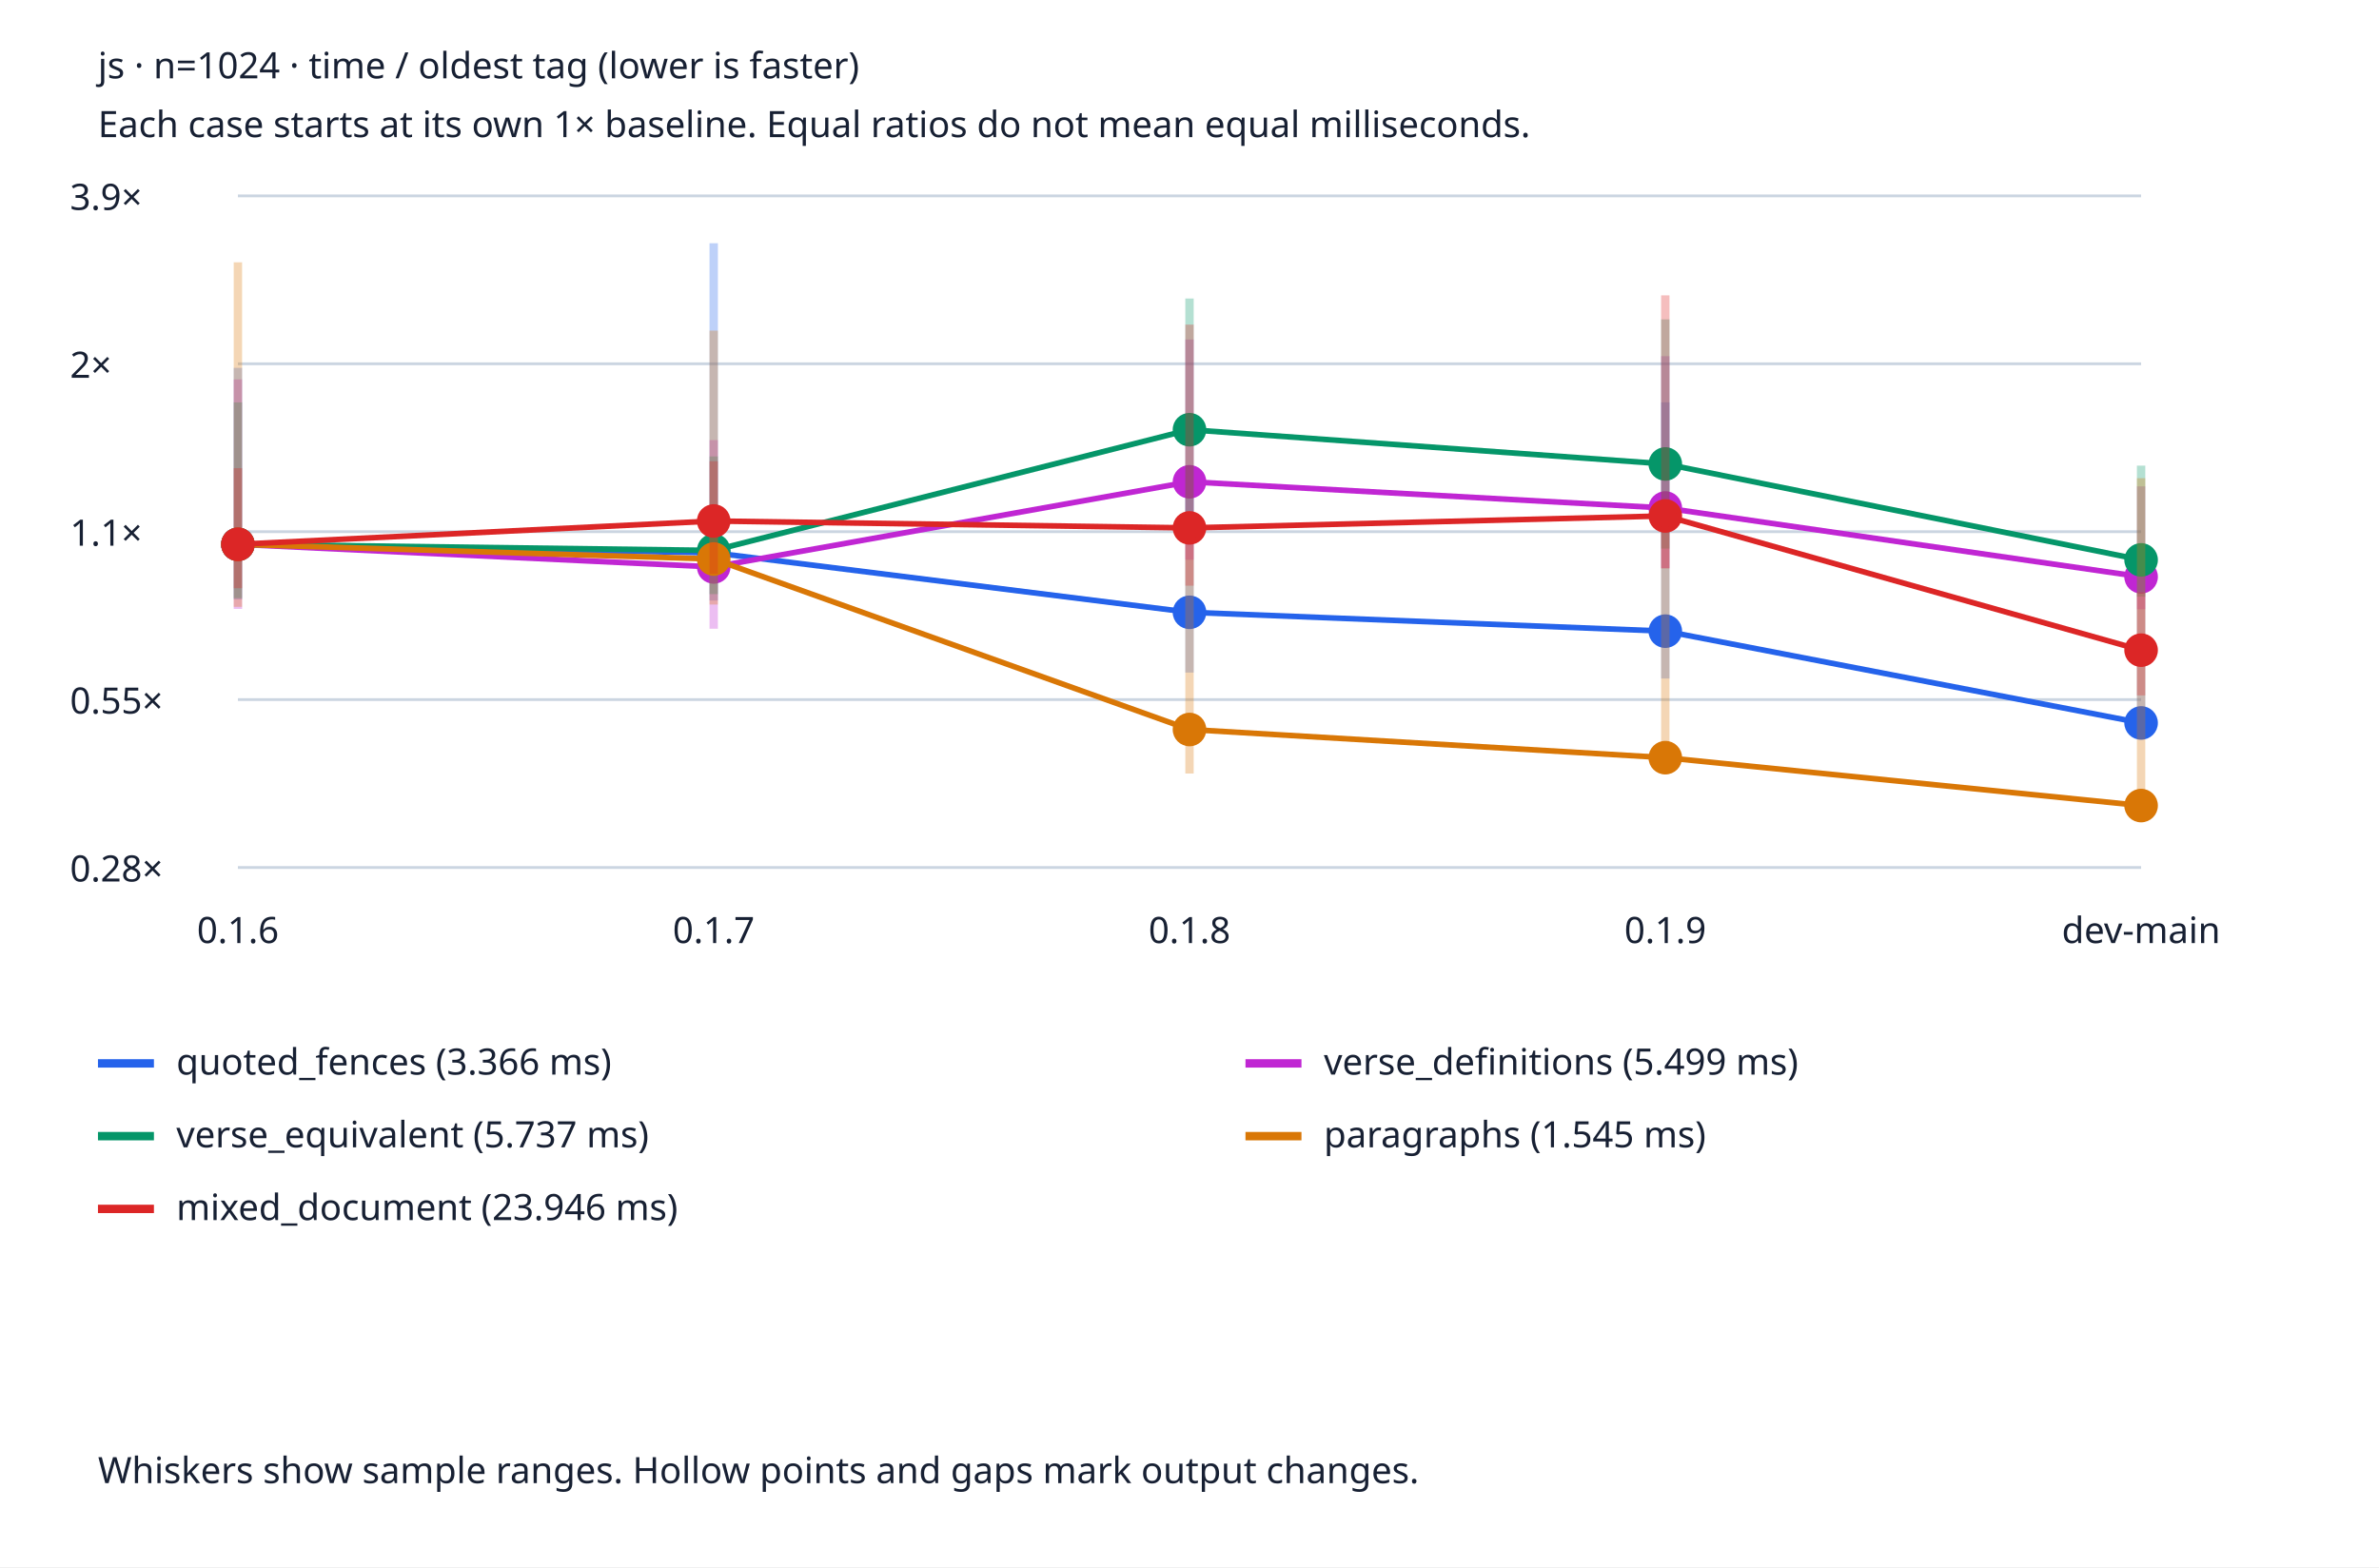
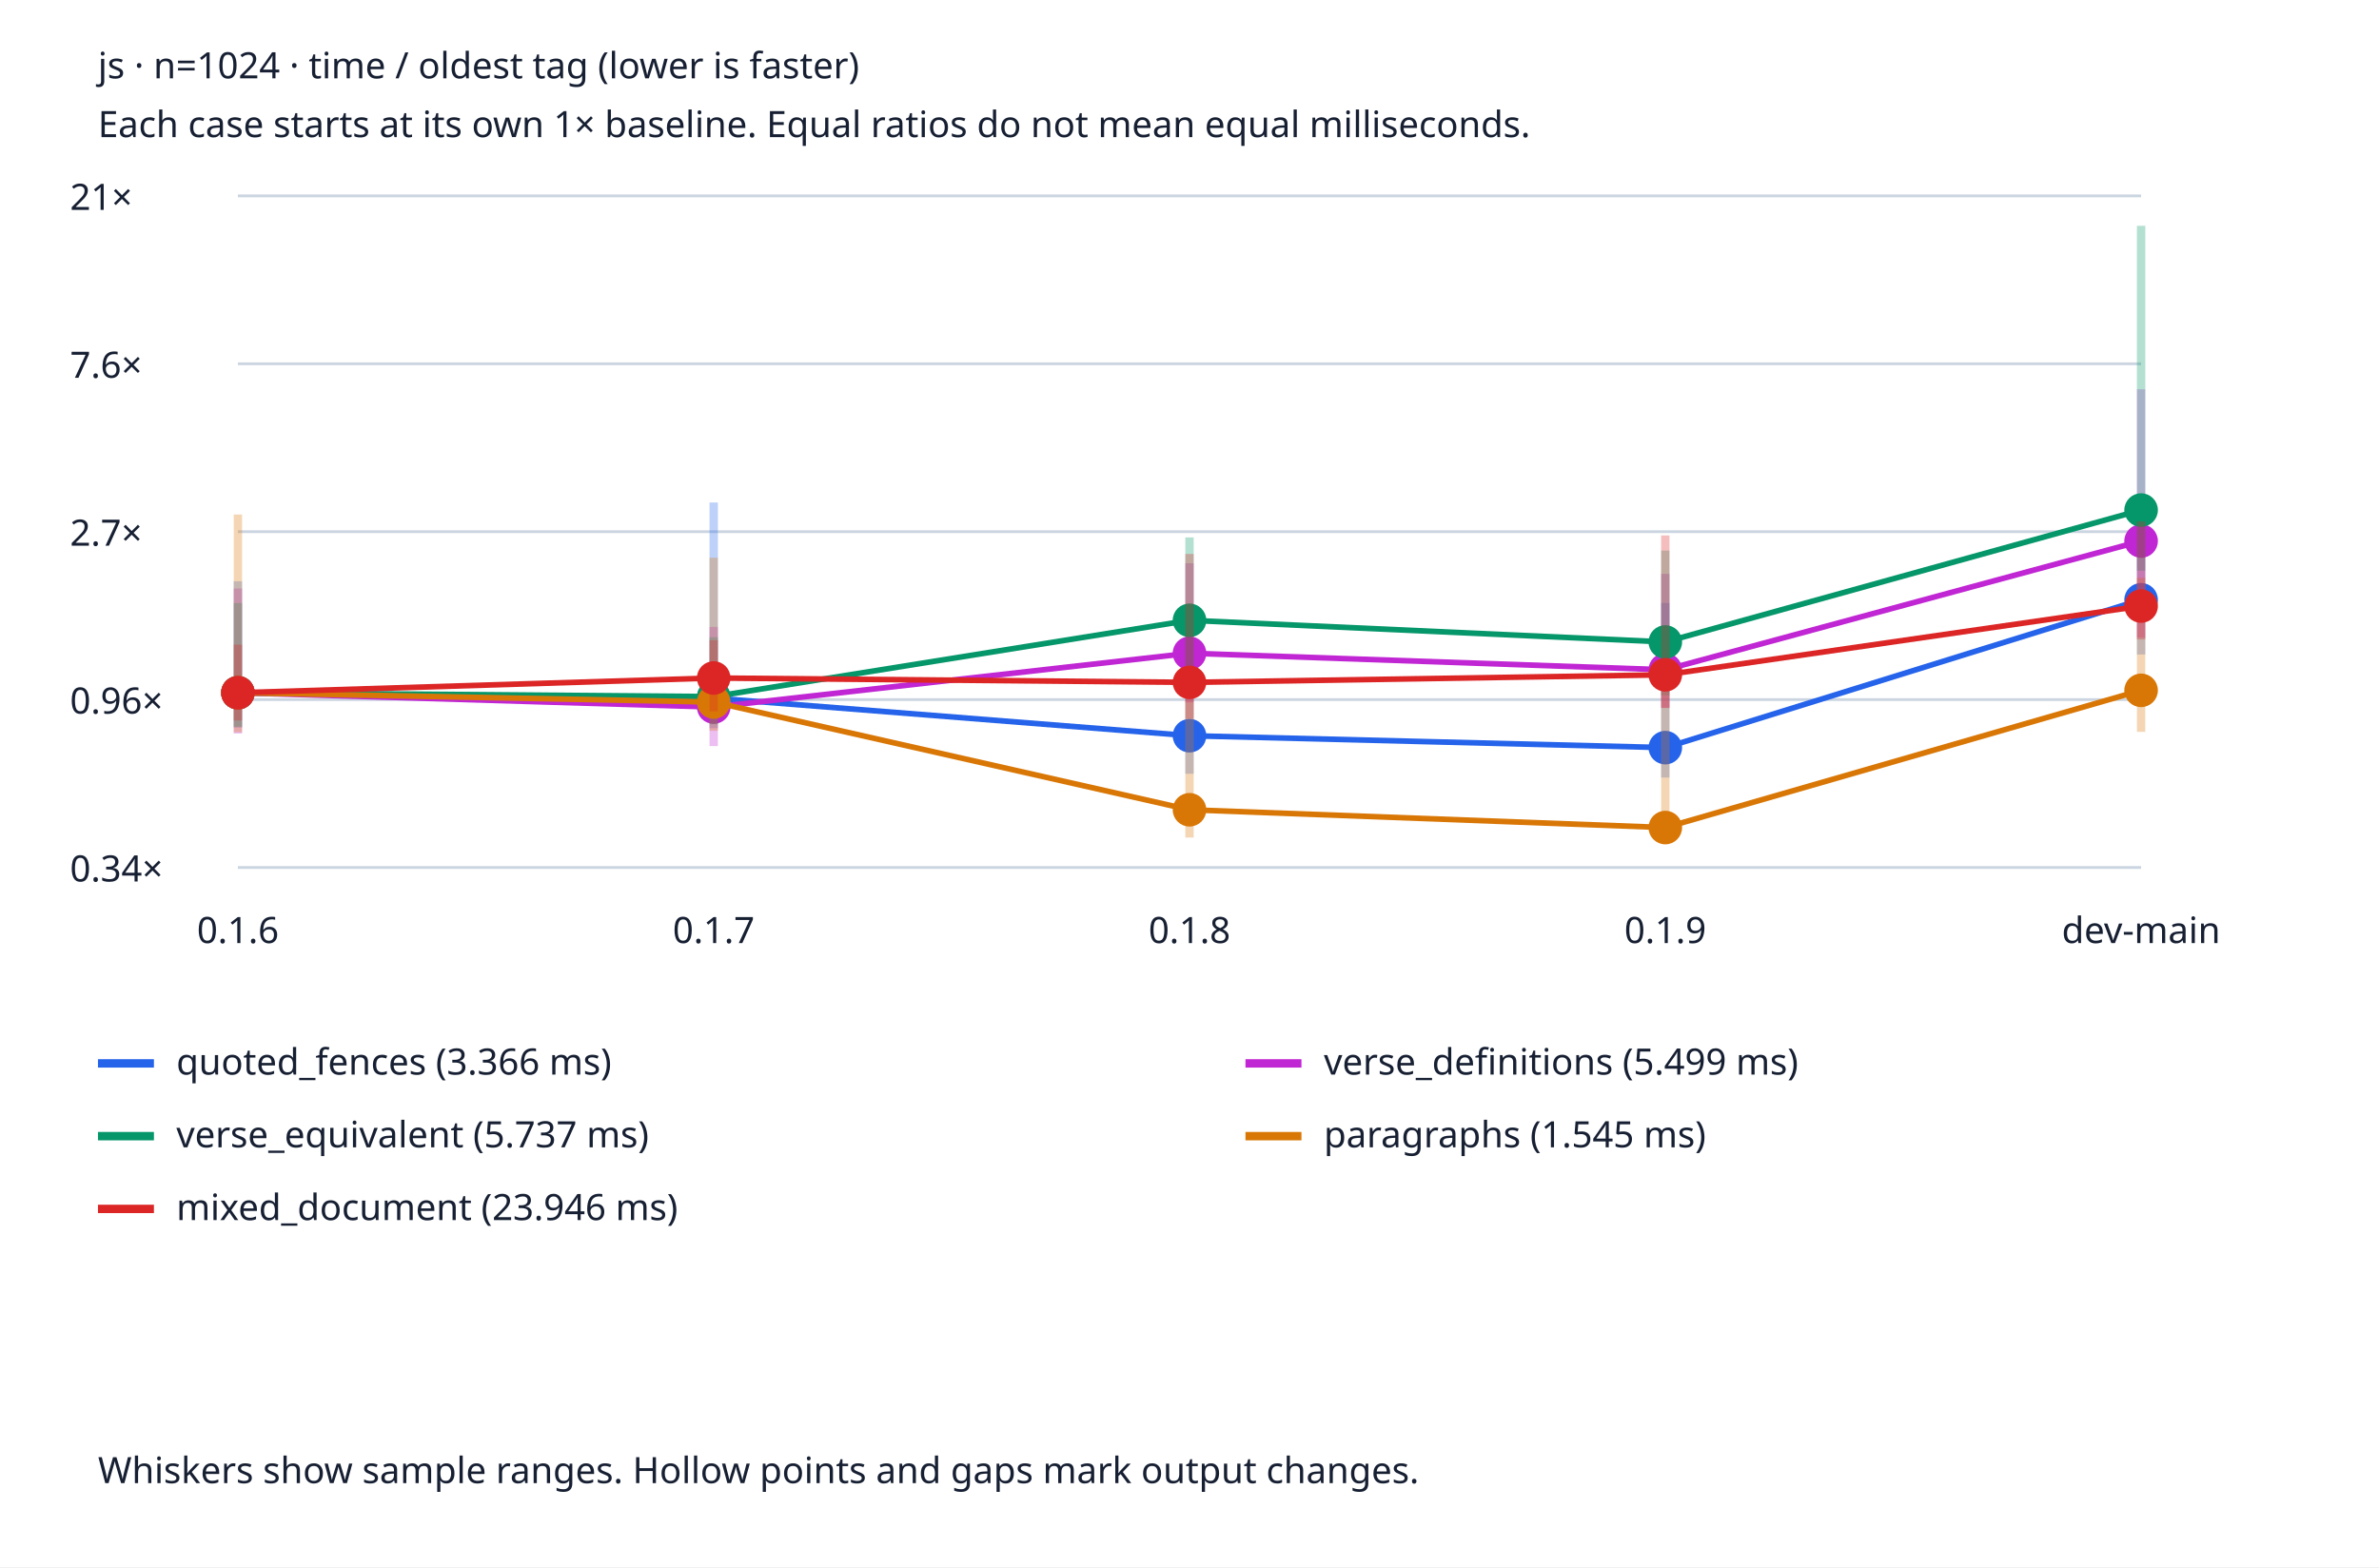
<svg xmlns="http://www.w3.org/2000/svg" viewBox="0 0 850 560" role="img" aria-labelledby="title desc">
  <style>text{font:13px system-ui;fill:#172033}.bg{fill:#fff}.grid{stroke:#cbd5e1}@media(prefers-color-scheme:dark){text{fill:#edf2f7}.bg{fill:#152033}.grid{stroke:#475569}}</style>
  <rect class="bg" width="850" height="560" />
  <text x="35" y="28" font-weight="bold">js · n=1024 · time / oldest tag (lower is faster)</text>
  <text x="35" y="49">Each case starts at its own 1× baseline. Equal ratios do not mean equal milliseconds.</text>
  <line class="grid" x1="85" x2="765" y1="310.0" y2="310.0" />
-   <text x="25" y="315.0">0.28×</text>
+   <text x="25" y="315.0">0.34×</text>
  <line class="grid" x1="85" x2="765" y1="250.0" y2="250.0" />
-   <text x="25" y="255.0">0.55×</text>
+   <text x="25" y="255.0">0.96×</text>
  <line class="grid" x1="85" x2="765" y1="190.0" y2="190.0" />
-   <text x="25" y="195.0">1.1×</text>
-   <line class="grid" x1="85" x2="765" y1="130.0" y2="130.0" />
-   <text x="25" y="135.0">2×</text>
+   <text x="25" y="195.0">2.7×</text>
+   <line class="grid" x1="85" x2="765" y1="130" y2="130" />
+   <text x="25" y="135">7.6×</text>
  <line class="grid" x1="85" x2="765" y1="70.0" y2="70.0" />
-   <text x="25" y="75.0">3.9×</text>
+   <text x="25" y="75.0">21×</text>
  <text x="85.0" y="337" text-anchor="middle">0.1.6</text>
  <text x="255.0" y="337" text-anchor="middle">0.1.7</text>
  <text x="425.0" y="337" text-anchor="middle">0.1.8</text>
  <text x="595.0" y="337" text-anchor="middle">0.1.9</text>
  <text x="765.0" y="337" text-anchor="middle">dev-main</text>
-   <line x1="85.0" x2="85.0" y1="214.223" y2="131.455" stroke="#2563eb" stroke-width="3" opacity=".3" />
-   <circle cx="85.0" cy="194.511" r="5" fill="#2563eb" stroke="#2563eb" stroke-width="2" />
-   <line x1="85.0" y1="194.511" x2="255.0" y2="197.542" stroke="#2563eb" stroke-width="2" />
-   <line x1="255.0" x2="255.0" y1="214.607" y2="86.918" stroke="#2563eb" stroke-width="3" opacity=".3" />
-   <circle cx="255.0" cy="197.542" r="5" fill="#2563eb" stroke="#2563eb" stroke-width="2" />
-   <line x1="255.0" y1="197.542" x2="425.0" y2="218.805" stroke="#2563eb" stroke-width="2" />
-   <line x1="425.0" x2="425.0" y1="240.337" y2="174.779" stroke="#2563eb" stroke-width="3" opacity=".3" />
-   <circle cx="425.0" cy="218.805" r="5" fill="#2563eb" stroke="#2563eb" stroke-width="2" />
-   <line x1="425.0" y1="218.805" x2="595.0" y2="225.546" stroke="#2563eb" stroke-width="2" />
-   <line x1="595.0" x2="595.0" y1="242.464" y2="143.762" stroke="#2563eb" stroke-width="3" opacity=".3" />
-   <circle cx="595.0" cy="225.546" r="5" fill="#2563eb" stroke="#2563eb" stroke-width="2" />
-   <line x1="595.0" y1="225.546" x2="765.0" y2="258.34" stroke="#2563eb" stroke-width="2" />
-   <line x1="765.0" x2="765.0" y1="263.309" y2="210.306" stroke="#2563eb" stroke-width="3" opacity=".3" />
-   <circle cx="765.0" cy="258.34" r="5" fill="#2563eb" stroke="#2563eb" stroke-width="2" />
+   <line x1="85.0" x2="85.0" y1="260.006" y2="207.705" stroke="#2563eb" stroke-width="3" opacity=".3" />
+   <circle cx="85.0" cy="247.55" r="5" fill="#2563eb" stroke="#2563eb" stroke-width="2" />
+   <line x1="85.0" y1="247.55" x2="255.0" y2="249.465" stroke="#2563eb" stroke-width="2" />
+   <line x1="255.0" x2="255.0" y1="260.249" y2="179.561" stroke="#2563eb" stroke-width="3" opacity=".3" />
+   <circle cx="255.0" cy="249.465" r="5" fill="#2563eb" stroke="#2563eb" stroke-width="2" />
+   <line x1="255.0" y1="249.465" x2="425.0" y2="262.902" stroke="#2563eb" stroke-width="2" />
+   <line x1="425.0" x2="425.0" y1="276.508" y2="235.081" stroke="#2563eb" stroke-width="3" opacity=".3" />
+   <circle cx="425.0" cy="262.902" r="5" fill="#2563eb" stroke="#2563eb" stroke-width="2" />
+   <line x1="425.0" y1="262.902" x2="595.0" y2="267.161" stroke="#2563eb" stroke-width="2" />
+   <line x1="595.0" x2="595.0" y1="277.852" y2="215.481" stroke="#2563eb" stroke-width="3" opacity=".3" />
+   <circle cx="595.0" cy="267.161" r="5" fill="#2563eb" stroke="#2563eb" stroke-width="2" />
+   <line x1="595.0" y1="267.161" x2="765.0" y2="214.328" stroke="#2563eb" stroke-width="2" />
+   <line x1="765.0" x2="765.0" y1="233.879" y2="189.446" stroke="#2563eb" stroke-width="3" opacity=".3" />
+   <circle cx="765.0" cy="214.328" r="5" fill="#2563eb" stroke="#2563eb" stroke-width="2" />
  <line x1="35" x2="55" y1="380" y2="380" stroke="#2563eb" stroke-width="3" />
  <text x="63" y="384">quoted_fences (3.366 ms)</text>
-   <line x1="85.0" x2="85.0" y1="217.588" y2="135.569" stroke="#c026d3" stroke-width="3" opacity=".3" />
-   <circle cx="85.0" cy="194.511" r="5" fill="#c026d3" stroke="#c026d3" stroke-width="2" />
-   <line x1="85.0" y1="194.511" x2="255.0" y2="202.596" stroke="#c026d3" stroke-width="2" />
-   <line x1="255.0" x2="255.0" y1="224.681" y2="157.267" stroke="#c026d3" stroke-width="3" opacity=".3" />
-   <circle cx="255.0" cy="202.596" r="5" fill="#c026d3" stroke="#c026d3" stroke-width="2" />
-   <line x1="255.0" y1="202.596" x2="425.0" y2="172.167" stroke="#c026d3" stroke-width="2" />
-   <line x1="425.0" x2="425.0" y1="200.013" y2="121.305" stroke="#c026d3" stroke-width="3" opacity=".3" />
-   <circle cx="425.0" cy="172.167" r="5" fill="#c026d3" stroke="#c026d3" stroke-width="2" />
-   <line x1="425.0" y1="172.167" x2="595.0" y2="181.534" stroke="#c026d3" stroke-width="2" />
-   <line x1="595.0" x2="595.0" y1="202.986" y2="127.277" stroke="#c026d3" stroke-width="3" opacity=".3" />
-   <circle cx="595.0" cy="181.534" r="5" fill="#c026d3" stroke="#c026d3" stroke-width="2" />
-   <line x1="595.0" y1="181.534" x2="765.0" y2="206.117" stroke="#c026d3" stroke-width="2" />
-   <line x1="765.0" x2="765.0" y1="217.715" y2="173.785" stroke="#c026d3" stroke-width="3" opacity=".3" />
-   <circle cx="765.0" cy="206.117" r="5" fill="#c026d3" stroke="#c026d3" stroke-width="2" />
+   <line x1="85.0" x2="85.0" y1="262.132" y2="210.304" stroke="#c026d3" stroke-width="3" opacity=".3" />
+   <circle cx="85.0" cy="247.55" r="5" fill="#c026d3" stroke="#c026d3" stroke-width="2" />
+   <line x1="85.0" y1="247.55" x2="255.0" y2="252.659" stroke="#c026d3" stroke-width="2" />
+   <line x1="255.0" x2="255.0" y1="266.614" y2="224.015" stroke="#c026d3" stroke-width="3" opacity=".3" />
+   <circle cx="255.0" cy="252.659" r="5" fill="#c026d3" stroke="#c026d3" stroke-width="2" />
+   <line x1="255.0" y1="252.659" x2="425.0" y2="233.431" stroke="#c026d3" stroke-width="2" />
+   <line x1="425.0" x2="425.0" y1="251.027" y2="201.291" stroke="#c026d3" stroke-width="3" opacity=".3" />
+   <circle cx="425.0" cy="233.431" r="5" fill="#c026d3" stroke="#c026d3" stroke-width="2" />
+   <line x1="425.0" y1="233.431" x2="595.0" y2="239.35" stroke="#c026d3" stroke-width="2" />
+   <line x1="595.0" x2="595.0" y1="252.906" y2="205.064" stroke="#c026d3" stroke-width="3" opacity=".3" />
+   <circle cx="595.0" cy="239.35" r="5" fill="#c026d3" stroke="#c026d3" stroke-width="2" />
+   <line x1="595.0" y1="239.35" x2="765.0" y2="193.333" stroke="#c026d3" stroke-width="2" />
+   <line x1="765.0" x2="765.0" y1="227.853" y2="139.096" stroke="#c026d3" stroke-width="3" opacity=".3" />
+   <circle cx="765.0" cy="193.333" r="5" fill="#c026d3" stroke="#c026d3" stroke-width="2" />
  <line x1="445" x2="465" y1="380" y2="380" stroke="#c026d3" stroke-width="3" />
  <text x="473" y="384">verse_definitions (5.499 ms)</text>
-   <line x1="85.0" x2="85.0" y1="213.753" y2="143.788" stroke="#059669" stroke-width="3" opacity=".3" />
-   <circle cx="85.0" cy="194.511" r="5" fill="#059669" stroke="#059669" stroke-width="2" />
-   <line x1="85.0" y1="194.511" x2="255.0" y2="196.693" stroke="#059669" stroke-width="2" />
-   <line x1="255.0" x2="255.0" y1="212.317" y2="163.104" stroke="#059669" stroke-width="3" opacity=".3" />
-   <circle cx="255.0" cy="196.693" r="5" fill="#059669" stroke="#059669" stroke-width="2" />
-   <line x1="255.0" y1="196.693" x2="425.0" y2="153.555" stroke="#059669" stroke-width="2" />
-   <line x1="425.0" x2="425.0" y1="193.281" y2="106.671" stroke="#059669" stroke-width="3" opacity=".3" />
-   <circle cx="425.0" cy="153.555" r="5" fill="#059669" stroke="#059669" stroke-width="2" />
-   <line x1="425.0" y1="153.555" x2="595.0" y2="165.797" stroke="#059669" stroke-width="2" />
-   <line x1="595.0" x2="595.0" y1="196.03" y2="114.121" stroke="#059669" stroke-width="3" opacity=".3" />
-   <circle cx="595.0" cy="165.797" r="5" fill="#059669" stroke="#059669" stroke-width="2" />
-   <line x1="595.0" y1="165.797" x2="765.0" y2="200.076" stroke="#059669" stroke-width="2" />
-   <line x1="765.0" x2="765.0" y1="213.222" y2="166.39" stroke="#059669" stroke-width="3" opacity=".3" />
-   <circle cx="765.0" cy="200.076" r="5" fill="#059669" stroke="#059669" stroke-width="2" />
+   <line x1="85.0" x2="85.0" y1="259.709" y2="215.498" stroke="#059669" stroke-width="3" opacity=".3" />
+   <circle cx="85.0" cy="247.55" r="5" fill="#059669" stroke="#059669" stroke-width="2" />
+   <line x1="85.0" y1="247.55" x2="255.0" y2="248.929" stroke="#059669" stroke-width="2" />
+   <line x1="255.0" x2="255.0" y1="258.801" y2="227.703" stroke="#059669" stroke-width="3" opacity=".3" />
+   <circle cx="255.0" cy="248.929" r="5" fill="#059669" stroke="#059669" stroke-width="2" />
+   <line x1="255.0" y1="248.929" x2="425.0" y2="221.67" stroke="#059669" stroke-width="2" />
+   <line x1="425.0" x2="425.0" y1="246.772" y2="192.043" stroke="#059669" stroke-width="3" opacity=".3" />
+   <circle cx="425.0" cy="221.67" r="5" fill="#059669" stroke="#059669" stroke-width="2" />
+   <line x1="425.0" y1="221.67" x2="595.0" y2="229.406" stroke="#059669" stroke-width="2" />
+   <line x1="595.0" x2="595.0" y1="248.51" y2="196.751" stroke="#059669" stroke-width="3" opacity=".3" />
+   <circle cx="595.0" cy="229.406" r="5" fill="#059669" stroke="#059669" stroke-width="2" />
+   <line x1="595.0" y1="229.406" x2="765.0" y2="182.271" stroke="#059669" stroke-width="2" />
+   <line x1="765.0" x2="765.0" y1="203.932" y2="80.691" stroke="#059669" stroke-width="3" opacity=".3" />
+   <circle cx="765.0" cy="182.271" r="5" fill="#059669" stroke="#059669" stroke-width="2" />
  <line x1="35" x2="55" y1="406" y2="406" stroke="#059669" stroke-width="3" />
  <text x="63" y="410">verse_equivalent (5.737 ms)</text>
-   <line x1="85.0" x2="85.0" y1="216.842" y2="93.731" stroke="#d97706" stroke-width="3" opacity=".3" />
-   <circle cx="85.0" cy="194.511" r="5" fill="#d97706" stroke="#d97706" stroke-width="2" />
-   <line x1="85.0" y1="194.511" x2="255.0" y2="199.768" stroke="#d97706" stroke-width="2" />
-   <line x1="255.0" x2="255.0" y1="216.029" y2="118.152" stroke="#d97706" stroke-width="3" opacity=".3" />
-   <circle cx="255.0" cy="199.768" r="5" fill="#d97706" stroke="#d97706" stroke-width="2" />
-   <line x1="255.0" y1="199.768" x2="425.0" y2="260.689" stroke="#d97706" stroke-width="2" />
-   <line x1="425.0" x2="425.0" y1="276.421" y2="194.553" stroke="#d97706" stroke-width="3" opacity=".3" />
-   <circle cx="425.0" cy="260.689" r="5" fill="#d97706" stroke="#d97706" stroke-width="2" />
-   <line x1="425.0" y1="260.689" x2="595.0" y2="270.752" stroke="#d97706" stroke-width="2" />
-   <line x1="595.0" x2="595.0" y1="276.232" y2="182.375" stroke="#d97706" stroke-width="3" opacity=".3" />
-   <circle cx="595.0" cy="270.752" r="5" fill="#d97706" stroke="#d97706" stroke-width="2" />
-   <line x1="595.0" y1="270.752" x2="765.0" y2="287.868" stroke="#d97706" stroke-width="2" />
-   <line x1="765.0" x2="765.0" y1="293.082" y2="170.876" stroke="#d97706" stroke-width="3" opacity=".3" />
-   <circle cx="765.0" cy="287.868" r="5" fill="#d97706" stroke="#d97706" stroke-width="2" />
+   <line x1="85.0" x2="85.0" y1="261.661" y2="183.866" stroke="#d97706" stroke-width="3" opacity=".3" />
+   <circle cx="85.0" cy="247.55" r="5" fill="#d97706" stroke="#d97706" stroke-width="2" />
+   <line x1="85.0" y1="247.55" x2="255.0" y2="250.872" stroke="#d97706" stroke-width="2" />
+   <line x1="255.0" x2="255.0" y1="261.147" y2="199.298" stroke="#d97706" stroke-width="3" opacity=".3" />
+   <circle cx="255.0" cy="250.872" r="5" fill="#d97706" stroke="#d97706" stroke-width="2" />
+   <line x1="255.0" y1="250.872" x2="425.0" y2="289.368" stroke="#d97706" stroke-width="2" />
+   <line x1="425.0" x2="425.0" y1="299.309" y2="247.576" stroke="#d97706" stroke-width="3" opacity=".3" />
+   <circle cx="425.0" cy="289.368" r="5" fill="#d97706" stroke="#d97706" stroke-width="2" />
+   <line x1="425.0" y1="289.368" x2="595.0" y2="295.727" stroke="#d97706" stroke-width="2" />
+   <line x1="595.0" x2="595.0" y1="299.19" y2="239.881" stroke="#d97706" stroke-width="3" opacity=".3" />
+   <circle cx="595.0" cy="295.727" r="5" fill="#d97706" stroke="#d97706" stroke-width="2" />
+   <line x1="595.0" y1="295.727" x2="765.0" y2="246.689" stroke="#d97706" stroke-width="2" />
+   <line x1="765.0" x2="765.0" y1="261.533" y2="206.482" stroke="#d97706" stroke-width="3" opacity=".3" />
+   <circle cx="765.0" cy="246.689" r="5" fill="#d97706" stroke="#d97706" stroke-width="2" />
  <line x1="445" x2="465" y1="406" y2="406" stroke="#d97706" stroke-width="3" />
  <text x="473" y="410">paragraphs (1.545 ms)</text>
-   <line x1="85.0" x2="85.0" y1="210.2" y2="167.307" stroke="#dc2626" stroke-width="3" opacity=".3" />
-   <circle cx="85.0" cy="194.511" r="5" fill="#dc2626" stroke="#dc2626" stroke-width="2" />
-   <line x1="85.0" y1="194.511" x2="255.0" y2="186.178" stroke="#dc2626" stroke-width="2" />
-   <line x1="255.0" x2="255.0" y1="205.093" y2="164.829" stroke="#dc2626" stroke-width="3" opacity=".3" />
-   <circle cx="255.0" cy="186.178" r="5" fill="#dc2626" stroke="#dc2626" stroke-width="2" />
-   <line x1="255.0" y1="186.178" x2="425.0" y2="188.642" stroke="#dc2626" stroke-width="2" />
-   <line x1="425.0" x2="425.0" y1="209.295" y2="115.997" stroke="#dc2626" stroke-width="3" opacity=".3" />
-   <circle cx="425.0" cy="188.642" r="5" fill="#dc2626" stroke="#dc2626" stroke-width="2" />
-   <line x1="425.0" y1="188.642" x2="595.0" y2="184.361" stroke="#dc2626" stroke-width="2" />
-   <line x1="595.0" x2="595.0" y1="203.148" y2="105.538" stroke="#dc2626" stroke-width="3" opacity=".3" />
-   <circle cx="595.0" cy="184.361" r="5" fill="#dc2626" stroke="#dc2626" stroke-width="2" />
-   <line x1="595.0" y1="184.361" x2="765.0" y2="232.336" stroke="#dc2626" stroke-width="2" />
-   <line x1="765.0" x2="765.0" y1="248.504" y2="211.681" stroke="#dc2626" stroke-width="3" opacity=".3" />
-   <circle cx="765.0" cy="232.336" r="5" fill="#dc2626" stroke="#dc2626" stroke-width="2" />
+   <line x1="85.0" x2="85.0" y1="257.464" y2="230.36" stroke="#dc2626" stroke-width="3" opacity=".3" />
+   <circle cx="85.0" cy="247.55" r="5" fill="#dc2626" stroke="#dc2626" stroke-width="2" />
+   <line x1="85.0" y1="247.55" x2="255.0" y2="242.284" stroke="#dc2626" stroke-width="2" />
+   <line x1="255.0" x2="255.0" y1="254.237" y2="228.794" stroke="#dc2626" stroke-width="3" opacity=".3" />
+   <circle cx="255.0" cy="242.284" r="5" fill="#dc2626" stroke="#dc2626" stroke-width="2" />
+   <line x1="255.0" y1="242.284" x2="425.0" y2="243.841" stroke="#dc2626" stroke-width="2" />
+   <line x1="425.0" x2="425.0" y1="256.892" y2="197.936" stroke="#dc2626" stroke-width="3" opacity=".3" />
+   <circle cx="425.0" cy="243.841" r="5" fill="#dc2626" stroke="#dc2626" stroke-width="2" />
+   <line x1="425.0" y1="243.841" x2="595.0" y2="241.136" stroke="#dc2626" stroke-width="2" />
+   <line x1="595.0" x2="595.0" y1="253.008" y2="191.327" stroke="#dc2626" stroke-width="3" opacity=".3" />
+   <circle cx="595.0" cy="241.136" r="5" fill="#dc2626" stroke="#dc2626" stroke-width="2" />
+   <line x1="595.0" y1="241.136" x2="765.0" y2="216.573" stroke="#dc2626" stroke-width="2" />
+   <line x1="765.0" x2="765.0" y1="228.525" y2="186.35" stroke="#dc2626" stroke-width="3" opacity=".3" />
+   <circle cx="765.0" cy="216.573" r="5" fill="#dc2626" stroke="#dc2626" stroke-width="2" />
  <line x1="35" x2="55" y1="432" y2="432" stroke="#dc2626" stroke-width="3" />
  <text x="63" y="436">mixed_document (23.946 ms)</text>
  <text x="35" y="530">Whiskers show sample ranges. Hollow points and gaps mark output changes.</text>
</svg>
